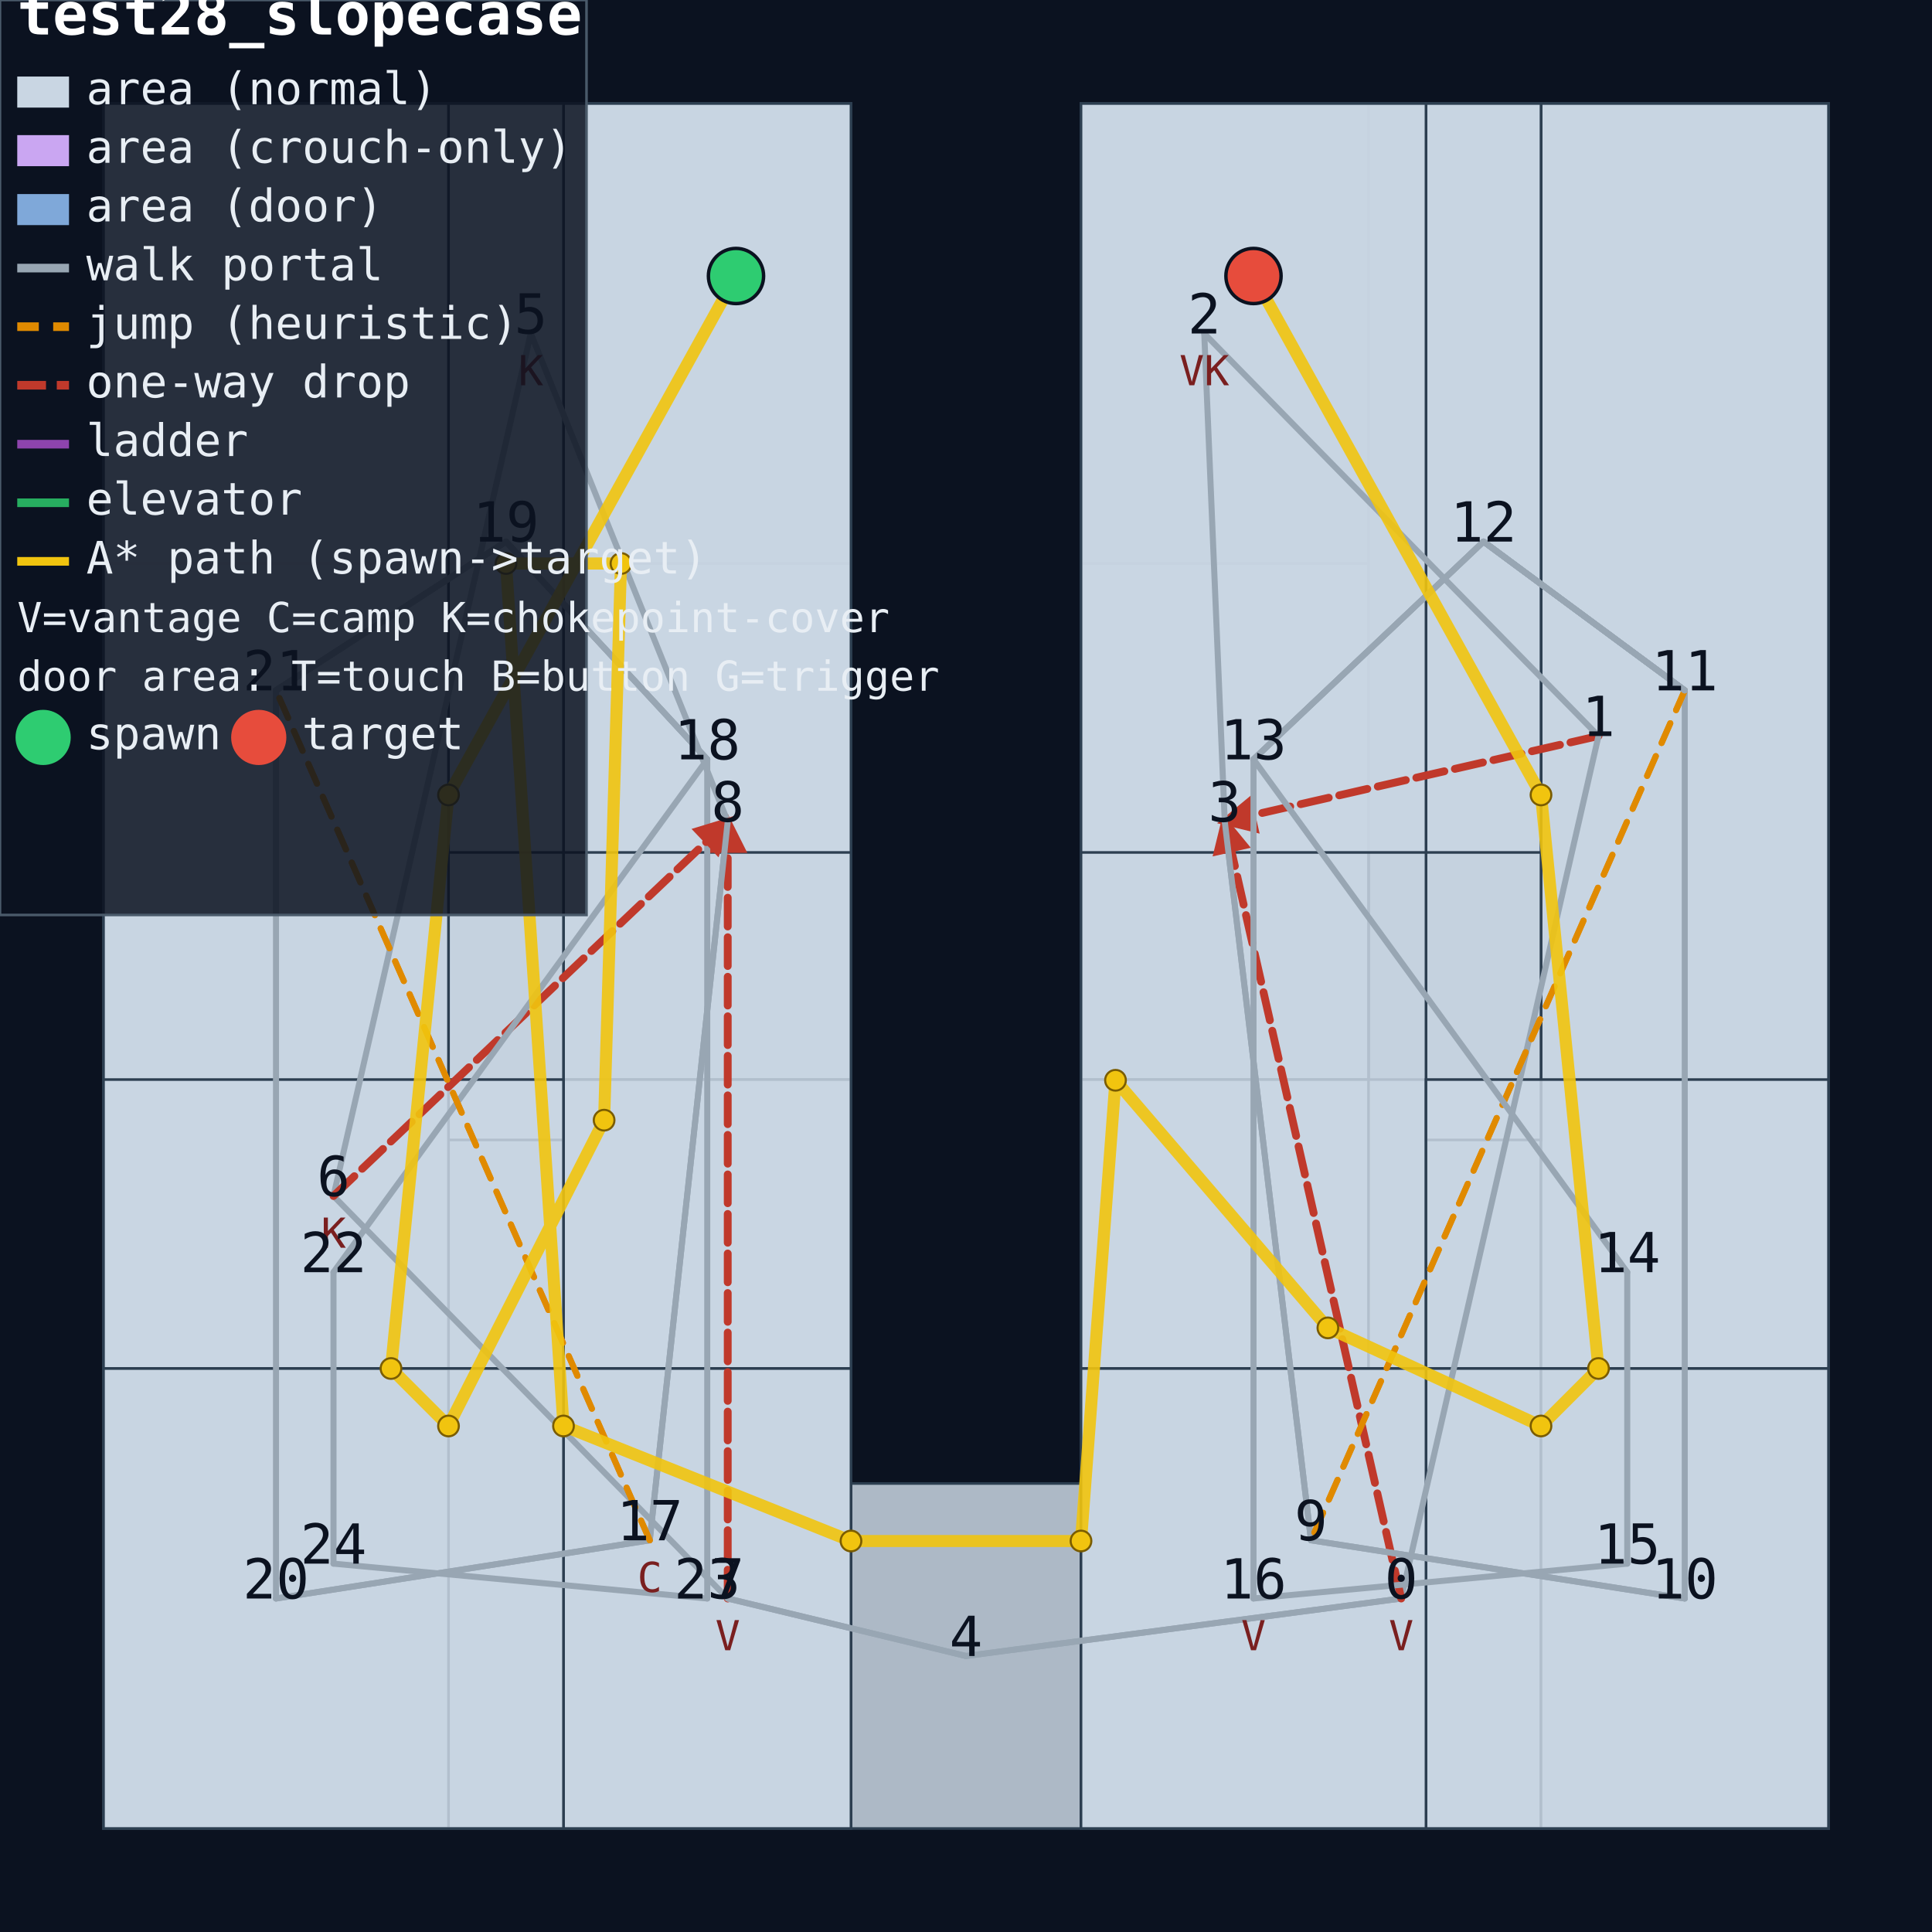
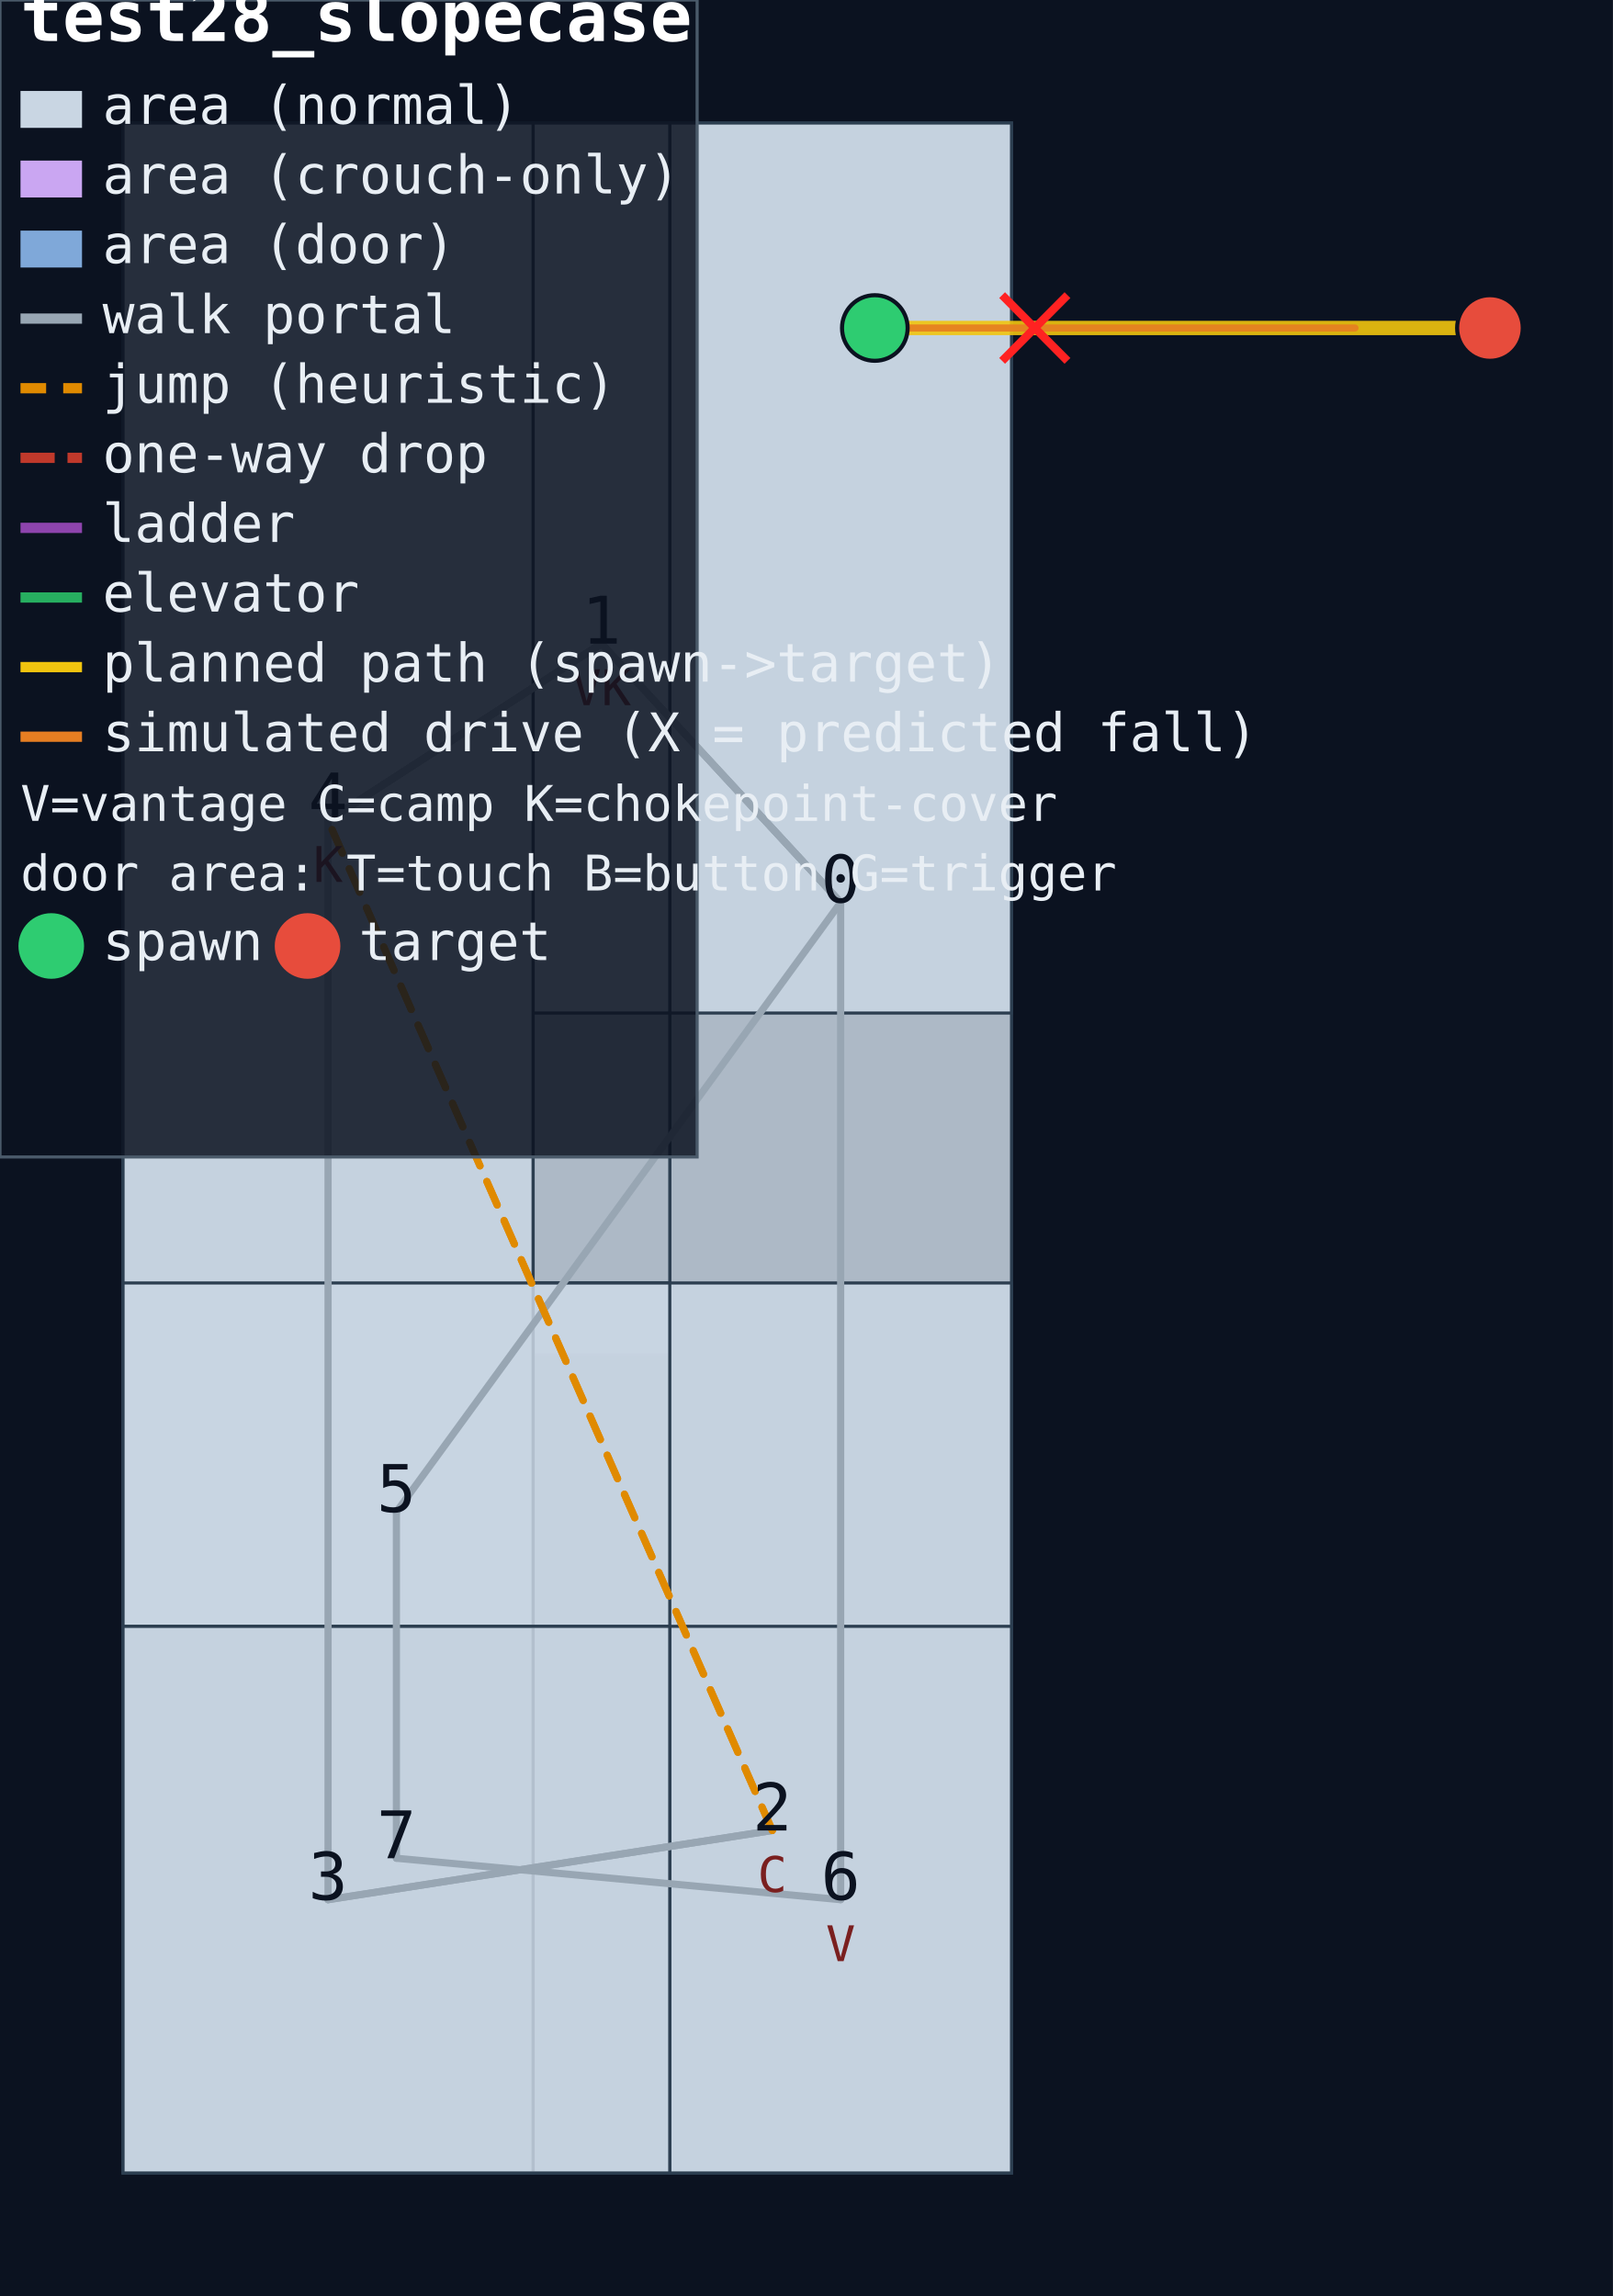
- <svg xmlns="http://www.w3.org/2000/svg" viewBox="-12.8 -524.8 537.6 537.6" font-family="monospace">
-   <rect x="-12.8" y="-524.8" width="537.6" height="537.6" fill="#0b1220" />
+ <svg xmlns="http://www.w3.org/2000/svg" viewBox="-12.8 -524.8 377.6 537.6" font-family="monospace">
+   <rect x="-12.8" y="-524.8" width="377.6" height="537.6" fill="#0b1220" />
  <defs>
    <marker id="arrow" viewBox="0 0 10 10" refX="8" refY="5" markerWidth="5" markerHeight="5" orient="auto-start-reverse">
      <path d="M0,0 L10,5 L0,10 z" fill="#c0392b" />
    </marker>
  </defs>
  <g stroke="#2c3e50" stroke-width="0.72" fill-opacity="0.85">
-     <polygon fill="#c9d6e3" points="288.0,-144.0 496.0,-144.0 496.0,-16.0 288.0,-16.0 " />
-     <polygon fill="#c9d6e3" points="368.0,-496.0 496.0,-496.0 496.0,-144.0 368.0,-144.0 " />
-     <polygon fill="#c9d6e3" points="288.0,-496.0 368.0,-496.0 368.0,-368.0 288.0,-368.0 " />
-     <polygon fill="#c9d6e3" points="288.0,-368.0 368.0,-368.0 368.0,-224.4 288.0,-224.4 " />
-     <polygon fill="#c9d6e3" points="288.0,-368.0 368.0,-368.0 368.0,-144.0 288.0,-144.0 " />
-     <polygon fill="#c9d6e3" points="224.0,-112.0 288.0,-112.0 288.0,-16.0 224.0,-16.0 " />
-     <polygon fill="#c9d6e3" points="16.0,-496.0 224.0,-496.0 224.0,-368.0 16.0,-368.0 " />
-     <polygon fill="#c9d6e3" points="16.0,-368.0 144.0,-368.0 144.0,-16.0 16.0,-16.0 " />
-     <polygon fill="#c9d6e3" points="144.0,-144.0 224.0,-144.0 224.0,-16.0 144.0,-16.0 " />
-     <polygon fill="#c9d6e3" points="144.0,-368.0 224.0,-368.0 224.0,-224.4 144.0,-224.4 " />
-     <polygon fill="#c9d6e3" points="144.0,-368.0 224.0,-368.0 224.0,-144.0 144.0,-144.0 " />
-     <polygon fill="#c9d6e3" points="288.0,-224.4 416.0,-224.4 416.0,-16.0 288.0,-16.0 " />
-     <polygon fill="#c9d6e3" points="288.0,-224.4 368.0,-224.4 368.0,-144.0 288.0,-144.0 " />
-     <polygon fill="#c9d6e3" points="416.0,-144.0 496.0,-144.0 496.0,-16.0 416.0,-16.0 " />
-     <polygon fill="#c9d6e3" points="416.0,-496.0 496.0,-496.0 496.0,-144.0 416.0,-144.0 " />
-     <polygon fill="#c9d6e3" points="416.0,-496.0 496.0,-496.0 496.0,-144.0 416.0,-144.0 " />
-     <polygon fill="#c9d6e3" points="384.0,-496.0 416.0,-496.0 416.0,-207.6 384.0,-207.6 " />
-     <polygon fill="#c9d6e3" points="384.0,-496.0 416.0,-496.0 416.0,-287.6 384.0,-287.6 " />
-     <polygon fill="#c9d6e3" points="288.0,-496.0 384.0,-496.0 384.0,-144.0 288.0,-144.0 " />
-     <polygon fill="#c9d6e3" points="288.0,-496.0 384.0,-496.0 384.0,-287.6 288.0,-287.6 " />
-     <polygon fill="#c9d6e3" points="384.0,-224.4 496.0,-224.4 496.0,-144.0 384.0,-144.0 " />
-     <polygon fill="#c9d6e3" points="384.0,-144.0 496.0,-144.0 496.0,-16.0 384.0,-16.0 " />
-     <polygon fill="#c9d6e3" points="288.0,-144.0 384.0,-144.0 384.0,-16.0 288.0,-16.0 " />
-     <polygon fill="#c9d6e3" points="112.0,-224.4 224.0,-224.4 224.0,-16.0 112.0,-16.0 " />
-     <polygon fill="#c9d6e3" points="144.0,-224.4 224.0,-224.4 224.0,-144.0 144.0,-144.0 " />
    <polygon fill="#c9d6e3" points="144.0,-496.0 224.0,-496.0 224.0,-144.0 144.0,-144.0 " />
    <polygon fill="#c9d6e3" points="144.0,-496.0 224.0,-496.0 224.0,-287.6 144.0,-287.6 " />
    <polygon fill="#c9d6e3" points="112.0,-496.0 144.0,-496.0 144.0,-207.6 112.0,-207.6 " />
    <polygon fill="#c9d6e3" points="112.0,-496.0 144.0,-496.0 144.0,-287.6 112.0,-287.6 " />
+     <polygon fill="#c9d6e3" points="112.0,-224.4 224.0,-224.4 224.0,-16.0 112.0,-16.0 " />
    <polygon fill="#c9d6e3" points="16.0,-144.0 112.0,-144.0 112.0,-16.0 16.0,-16.0 " />
    <polygon fill="#c9d6e3" points="16.0,-496.0 112.0,-496.0 112.0,-144.0 16.0,-144.0 " />
    <polygon fill="#c9d6e3" points="16.0,-496.0 112.0,-496.0 112.0,-144.0 16.0,-144.0 " />
    <polygon fill="#c9d6e3" points="16.0,-224.4 144.0,-224.4 144.0,-144.0 16.0,-144.0 " />
    <polygon fill="#c9d6e3" points="144.0,-144.0 224.0,-144.0 224.0,-16.0 144.0,-16.0 " />
    <polygon fill="#c9d6e3" points="16.0,-144.0 144.0,-144.0 144.0,-16.0 16.0,-16.0 " />
  </g>
  <g stroke-linecap="round">
-     <line x1="328.0" y1="-296.2" x2="352.0" y2="-96.2" stroke="#98a6b3" stroke-width="1.68" />
-     <line x1="189.7" y1="-296.2" x2="168.0" y2="-96.2" stroke="#98a6b3" stroke-width="1.68" />
-     <line x1="377.1" y1="-80.0" x2="256.0" y2="-64.0" stroke="#98a6b3" stroke-width="1.68" />
-     <line x1="377.1" y1="-80.0" x2="256.0" y2="-64.0" stroke="#98a6b3" stroke-width="1.68" />
-     <line x1="432.0" y1="-320.0" x2="322.3" y2="-432.0" stroke="#98a6b3" stroke-width="1.68" />
-     <line x1="432.0" y1="-320.0" x2="328.0" y2="-296.2" stroke="#c0392b" stroke-width="2.18" stroke-dasharray="8,3" marker-end="url(#arrow)" />
-     <line x1="432.0" y1="-320.0" x2="377.1" y2="-80.0" stroke="#98a6b3" stroke-width="1.68" />
-     <line x1="377.1" y1="-80.0" x2="328.0" y2="-296.2" stroke="#c0392b" stroke-width="2.18" stroke-dasharray="8,3" marker-end="url(#arrow)" />
-     <line x1="189.7" y1="-80.0" x2="189.7" y2="-296.2" stroke="#c0392b" stroke-width="2.18" stroke-dasharray="8,3" marker-end="url(#arrow)" />
-     <line x1="456.0" y1="-332.7" x2="456.0" y2="-80.0" stroke="#98a6b3" stroke-width="1.68" />
-     <line x1="440.0" y1="-170.8" x2="440.0" y2="-89.7" stroke="#98a6b3" stroke-width="1.68" />
-     <line x1="336.0" y1="-313.5" x2="336.0" y2="-80.0" stroke="#98a6b3" stroke-width="1.68" />
    <line x1="64.0" y1="-332.7" x2="64.0" y2="-80.0" stroke="#98a6b3" stroke-width="1.68" />
    <line x1="184.0" y1="-313.5" x2="184.0" y2="-80.0" stroke="#98a6b3" stroke-width="1.68" />
    <line x1="80.0" y1="-170.8" x2="80.0" y2="-89.7" stroke="#98a6b3" stroke-width="1.68" />
-     <line x1="322.3" y1="-432.0" x2="328.0" y2="-296.2" stroke="#98a6b3" stroke-width="1.68" />
-     <line x1="134.9" y1="-432.0" x2="80.0" y2="-192.0" stroke="#98a6b3" stroke-width="1.68" />
-     <line x1="134.9" y1="-432.0" x2="189.7" y2="-296.2" stroke="#98a6b3" stroke-width="1.68" />
-     <line x1="256.0" y1="-64.0" x2="189.7" y2="-80.0" stroke="#98a6b3" stroke-width="1.68" />
-     <line x1="256.0" y1="-64.0" x2="189.7" y2="-80.0" stroke="#98a6b3" stroke-width="1.68" />
-     <line x1="189.7" y1="-80.0" x2="80.0" y2="-192.0" stroke="#98a6b3" stroke-width="1.68" />
-     <line x1="80.0" y1="-192.0" x2="189.7" y2="-296.2" stroke="#c0392b" stroke-width="2.18" stroke-dasharray="8,3" marker-end="url(#arrow)" />
    <line x1="184.0" y1="-313.5" x2="128.0" y2="-374.1" stroke="#98a6b3" stroke-width="1.68" />
    <line x1="184.0" y1="-313.5" x2="128.0" y2="-374.1" stroke="#98a6b3" stroke-width="1.68" />
    <line x1="184.0" y1="-313.5" x2="80.0" y2="-170.8" stroke="#98a6b3" stroke-width="1.68" />
    <line x1="184.0" y1="-313.5" x2="128.0" y2="-374.1" stroke="#98a6b3" stroke-width="1.68" />
    <line x1="184.0" y1="-80.0" x2="80.0" y2="-89.7" stroke="#98a6b3" stroke-width="1.68" />
-     <line x1="328.0" y1="-296.2" x2="352.0" y2="-96.2" stroke="#98a6b3" stroke-width="1.68" />
-     <line x1="189.7" y1="-296.2" x2="168.0" y2="-96.2" stroke="#98a6b3" stroke-width="1.68" />
-     <line x1="456.0" y1="-80.0" x2="352.0" y2="-96.2" stroke="#98a6b3" stroke-width="1.68" />
-     <line x1="456.0" y1="-80.0" x2="352.0" y2="-96.2" stroke="#98a6b3" stroke-width="1.68" />
-     <line x1="456.0" y1="-332.7" x2="352.0" y2="-96.2" stroke="#e08a00" stroke-width="1.68" stroke-dasharray="6,4" />
-     <line x1="456.0" y1="-332.7" x2="400.0" y2="-374.1" stroke="#98a6b3" stroke-width="1.68" />
-     <line x1="456.0" y1="-332.7" x2="400.0" y2="-374.1" stroke="#98a6b3" stroke-width="1.68" />
-     <line x1="456.0" y1="-332.7" x2="352.0" y2="-96.2" stroke="#e08a00" stroke-width="1.68" stroke-dasharray="6,4" />
-     <line x1="456.0" y1="-332.7" x2="400.0" y2="-374.1" stroke="#98a6b3" stroke-width="1.68" />
-     <line x1="456.0" y1="-332.7" x2="400.0" y2="-374.1" stroke="#98a6b3" stroke-width="1.68" />
-     <line x1="456.0" y1="-332.7" x2="400.0" y2="-374.1" stroke="#98a6b3" stroke-width="1.68" />
-     <line x1="400.0" y1="-374.1" x2="336.0" y2="-313.5" stroke="#98a6b3" stroke-width="1.68" />
-     <line x1="400.0" y1="-374.1" x2="336.0" y2="-313.5" stroke="#98a6b3" stroke-width="1.68" />
-     <line x1="400.0" y1="-374.1" x2="336.0" y2="-313.5" stroke="#98a6b3" stroke-width="1.68" />
-     <line x1="440.0" y1="-170.8" x2="336.0" y2="-313.5" stroke="#98a6b3" stroke-width="1.68" />
-     <line x1="440.0" y1="-89.7" x2="336.0" y2="-80.0" stroke="#98a6b3" stroke-width="1.68" />
    <line x1="128.0" y1="-374.1" x2="64.0" y2="-332.7" stroke="#98a6b3" stroke-width="1.68" />
    <line x1="128.0" y1="-374.1" x2="64.0" y2="-332.7" stroke="#98a6b3" stroke-width="1.68" />
    <line x1="128.0" y1="-374.1" x2="64.0" y2="-332.7" stroke="#98a6b3" stroke-width="1.68" />
    <line x1="128.0" y1="-374.1" x2="64.0" y2="-332.7" stroke="#98a6b3" stroke-width="1.68" />
    <line x1="168.0" y1="-96.2" x2="64.0" y2="-80.0" stroke="#98a6b3" stroke-width="1.68" />
    <line x1="168.0" y1="-96.2" x2="64.0" y2="-80.0" stroke="#98a6b3" stroke-width="1.68" />
    <line x1="168.0" y1="-96.2" x2="64.0" y2="-332.7" stroke="#e08a00" stroke-width="1.68" stroke-dasharray="6,4" />
    <line x1="168.0" y1="-96.2" x2="64.0" y2="-332.7" stroke="#e08a00" stroke-width="1.68" stroke-dasharray="6,4" />
    <line x1="128.0" y1="-374.1" x2="64.0" y2="-332.7" stroke="#98a6b3" stroke-width="1.68" />
  </g>
  <g fill="#0b1220" text-anchor="middle" font-size="15.36">
-     <text x="377.1" y="-80.0">0</text>
-     <text x="377.1" y="-65.6" font-size="11.52" fill="#7a1f1f">V</text>
-     <text x="432.0" y="-320.0">1</text>
-     <text x="322.3" y="-432.0">2</text>
-     <text x="322.3" y="-417.6" font-size="11.52" fill="#7a1f1f">VK</text>
-     <text x="328.0" y="-296.2">3</text>
-     <text x="256.0" y="-64.0">4</text>
-     <text x="134.9" y="-432.0">5</text>
-     <text x="134.9" y="-417.6" font-size="11.52" fill="#7a1f1f">K</text>
-     <text x="80.0" y="-192.0">6</text>
-     <text x="80.0" y="-177.6" font-size="11.52" fill="#7a1f1f">K</text>
-     <text x="189.7" y="-80.0">7</text>
-     <text x="189.7" y="-65.6" font-size="11.52" fill="#7a1f1f">V</text>
-     <text x="189.7" y="-296.2">8</text>
-     <text x="352.0" y="-96.2">9</text>
-     <text x="456.0" y="-80.0">10</text>
-     <text x="456.0" y="-332.7">11</text>
-     <text x="400.0" y="-374.1">12</text>
-     <text x="336.0" y="-313.5">13</text>
-     <text x="440.0" y="-170.8">14</text>
-     <text x="440.0" y="-89.7">15</text>
-     <text x="336.0" y="-80.0">16</text>
-     <text x="336.0" y="-65.6" font-size="11.52" fill="#7a1f1f">V</text>
-     <text x="168.0" y="-96.2">17</text>
+     <text x="184.0" y="-313.5">0</text>
+     <text x="128.0" y="-374.1">1</text>
+     <text x="128.0" y="-359.7" font-size="11.52" fill="#7a1f1f">VK</text>
+     <text x="168.0" y="-96.2">2</text>
    <text x="168.0" y="-81.8" font-size="11.52" fill="#7a1f1f">C</text>
-     <text x="184.0" y="-313.5">18</text>
-     <text x="128.0" y="-374.1">19</text>
-     <text x="64.0" y="-80.0">20</text>
-     <text x="64.0" y="-332.7">21</text>
-     <text x="80.0" y="-170.8">22</text>
-     <text x="184.0" y="-80.0">23</text>
-     <text x="80.0" y="-89.7">24</text>
+     <text x="64.0" y="-80.0">3</text>
+     <text x="64.0" y="-332.7">4</text>
+     <text x="64.0" y="-318.3" font-size="11.52" fill="#7a1f1f">K</text>
+     <text x="80.0" y="-170.8">5</text>
+     <text x="184.0" y="-80.0">6</text>
+     <text x="184.0" y="-65.6" font-size="11.52" fill="#7a1f1f">V</text>
+     <text x="80.0" y="-89.7">7</text>
  </g>
-   <polyline fill="none" stroke="#f1c40f" stroke-width="3.36" stroke-opacity="0.9" stroke-linecap="round" stroke-linejoin="round" points="192.0,-448.0 112.0,-303.6 96.0,-144.0 112.0,-128.0 155.3,-213.1 160.0,-368.0 128.0,-368.0 144.0,-128.0 224.0,-96.0 288.0,-96.0 297.6,-224.2 356.7,-155.3 416.0,-128.0 432.0,-144.0 416.0,-303.6 336.0,-448.0 336.0,-448.0 " />
+   <polyline fill="none" stroke="#f1c40f" stroke-width="3.36" stroke-opacity="0.9" stroke-linecap="round" stroke-linejoin="round" points="192.0,-448.0 336.0,-448.0 " />
  <circle cx="192.0" cy="-448.0" r="2.88" fill="#f1c40f" stroke="#7a5c00" stroke-width="0.58" />
-   <circle cx="112.0" cy="-303.6" r="2.88" fill="#f1c40f" stroke="#7a5c00" stroke-width="0.58" />
-   <circle cx="96.0" cy="-144.0" r="2.88" fill="#f1c40f" stroke="#7a5c00" stroke-width="0.58" />
-   <circle cx="112.0" cy="-128.0" r="2.88" fill="#f1c40f" stroke="#7a5c00" stroke-width="0.58" />
-   <circle cx="155.3" cy="-213.1" r="2.88" fill="#f1c40f" stroke="#7a5c00" stroke-width="0.58" />
-   <circle cx="160.0" cy="-368.0" r="2.88" fill="#f1c40f" stroke="#7a5c00" stroke-width="0.58" />
-   <circle cx="128.0" cy="-368.0" r="2.88" fill="#f1c40f" stroke="#7a5c00" stroke-width="0.58" />
-   <circle cx="144.0" cy="-128.0" r="2.88" fill="#f1c40f" stroke="#7a5c00" stroke-width="0.58" />
-   <circle cx="224.0" cy="-96.0" r="2.88" fill="#f1c40f" stroke="#7a5c00" stroke-width="0.58" />
-   <circle cx="288.0" cy="-96.0" r="2.88" fill="#f1c40f" stroke="#7a5c00" stroke-width="0.58" />
-   <circle cx="297.6" cy="-224.2" r="2.88" fill="#f1c40f" stroke="#7a5c00" stroke-width="0.58" />
-   <circle cx="356.7" cy="-155.3" r="2.88" fill="#f1c40f" stroke="#7a5c00" stroke-width="0.58" />
-   <circle cx="416.0" cy="-128.0" r="2.88" fill="#f1c40f" stroke="#7a5c00" stroke-width="0.58" />
-   <circle cx="432.0" cy="-144.0" r="2.88" fill="#f1c40f" stroke="#7a5c00" stroke-width="0.58" />
-   <circle cx="416.0" cy="-303.6" r="2.88" fill="#f1c40f" stroke="#7a5c00" stroke-width="0.58" />
  <circle cx="336.0" cy="-448.0" r="2.88" fill="#f1c40f" stroke="#7a5c00" stroke-width="0.58" />
-   <circle cx="336.0" cy="-448.0" r="2.88" fill="#f1c40f" stroke="#7a5c00" stroke-width="0.58" />
+   <polyline fill="none" stroke="#e67e22" stroke-width="1.68" stroke-opacity="0.9" stroke-linecap="round" stroke-linejoin="round" points="192.0,-448.0 195.8,-448.0 204.7,-448.0 216.9,-448.0 229.4,-448.0 241.9,-448.0 254.4,-448.0 266.9,-448.0 279.4,-448.0 291.9,-448.0 304.4,-448.0 " />
+   <line x1="221.8" y1="-455.7" x2="237.1" y2="-440.3" stroke="#ff2222" stroke-width="1.92" />
+   <line x1="221.8" y1="-440.3" x2="237.1" y2="-455.7" stroke="#ff2222" stroke-width="1.92" />
  <circle cx="192.0" cy="-448.0" r="7.68" fill="#2ecc71" stroke="#0b1220" stroke-width="0.96" />
  <circle cx="336.0" cy="-448.0" r="7.68" fill="#e74c3c" stroke="#0b1220" stroke-width="0.96" />
-   <rect x="-12.8" y="-524.8" width="163.2" height="254.6" fill="#0b1220" fill-opacity="0.85" stroke="#4a5a6a" stroke-width="0.72" />
+   <rect x="-12.8" y="-524.8" width="163.2" height="270.9" fill="#0b1220" fill-opacity="0.85" stroke="#4a5a6a" stroke-width="0.72" />
  <text x="-8.0" y="-515.2" font-size="16.32" fill="#ffffff" font-weight="bold">test28_slopecase</text>
  <rect x="-8.0" y="-503.5" width="14.40" height="8.64" fill="#c9d6e3" />
  <text x="11.2" y="-495.8" font-size="12.48" fill="#e8eef4">area (normal)</text>
  <rect x="-8.0" y="-487.2" width="14.40" height="8.64" fill="#caa6f2" />
  <text x="11.2" y="-479.5" font-size="12.48" fill="#e8eef4">area (crouch-only)</text>
  <rect x="-8.0" y="-470.8" width="14.40" height="8.64" fill="#7fa8d9" />
  <text x="11.2" y="-463.2" font-size="12.48" fill="#e8eef4">area (door)</text>
  <line x1="-8.0" y1="-450.2" x2="6.4" y2="-450.2" stroke="#98a6b3" stroke-width="2.40" />
  <text x="11.2" y="-446.8" font-size="12.48" fill="#e8eef4">walk portal</text>
  <line x1="-8.0" y1="-433.9" x2="6.4" y2="-433.9" stroke="#e08a00" stroke-width="2.40" stroke-dasharray="6,4" />
  <text x="11.2" y="-430.5" font-size="12.48" fill="#e8eef4">jump (heuristic)</text>
  <line x1="-8.0" y1="-417.6" x2="6.4" y2="-417.6" stroke="#c0392b" stroke-width="2.40" stroke-dasharray="8,3" />
  <text x="11.2" y="-414.2" font-size="12.48" fill="#e8eef4">one-way drop</text>
  <line x1="-8.0" y1="-401.2" x2="6.4" y2="-401.2" stroke="#8e44ad" stroke-width="2.40" />
  <text x="11.2" y="-397.9" font-size="12.48" fill="#e8eef4">ladder</text>
  <line x1="-8.0" y1="-384.9" x2="6.4" y2="-384.9" stroke="#27ae60" stroke-width="2.40" />
  <text x="11.2" y="-381.6" font-size="12.48" fill="#e8eef4">elevator</text>
  <line x1="-8.0" y1="-368.6" x2="6.4" y2="-368.6" stroke="#f1c40f" stroke-width="2.40" />
-   <text x="11.2" y="-365.2" font-size="12.48" fill="#e8eef4">A* path (spawn-&gt;target)</text>
-   <text x="-8.0" y="-348.9" font-size="11.52" fill="#e8eef4">V=vantage C=camp K=chokepoint-cover</text>
-   <text x="-8.0" y="-332.6" font-size="11.52" fill="#e8eef4">door area: T=touch B=button G=trigger</text>
-   <circle cx="-0.8" cy="-319.6" r="7.68" fill="#2ecc71" />
-   <text x="11.2" y="-316.3" font-size="12.48" fill="#e8eef4">spawn</text>
-   <circle cx="59.2" cy="-319.6" r="7.68" fill="#e74c3c" />
-   <text x="71.2" y="-316.3" font-size="12.48" fill="#e8eef4">target</text>
+   <text x="11.2" y="-365.2" font-size="12.48" fill="#e8eef4">planned path (spawn-&gt;target)</text>
+   <line x1="-8.0" y1="-352.3" x2="6.4" y2="-352.3" stroke="#e67e22" stroke-width="2.40" />
+   <text x="11.2" y="-348.9" font-size="12.48" fill="#e8eef4">simulated drive (X = predicted fall)</text>
+   <text x="-8.0" y="-332.6" font-size="11.52" fill="#e8eef4">V=vantage C=camp K=chokepoint-cover</text>
+   <text x="-8.0" y="-316.3" font-size="11.52" fill="#e8eef4">door area: T=touch B=button G=trigger</text>
+   <circle cx="-0.8" cy="-303.3" r="7.68" fill="#2ecc71" />
+   <text x="11.2" y="-300.0" font-size="12.48" fill="#e8eef4">spawn</text>
+   <circle cx="59.2" cy="-303.3" r="7.68" fill="#e74c3c" />
+   <text x="71.2" y="-300.0" font-size="12.48" fill="#e8eef4">target</text>
</svg>
